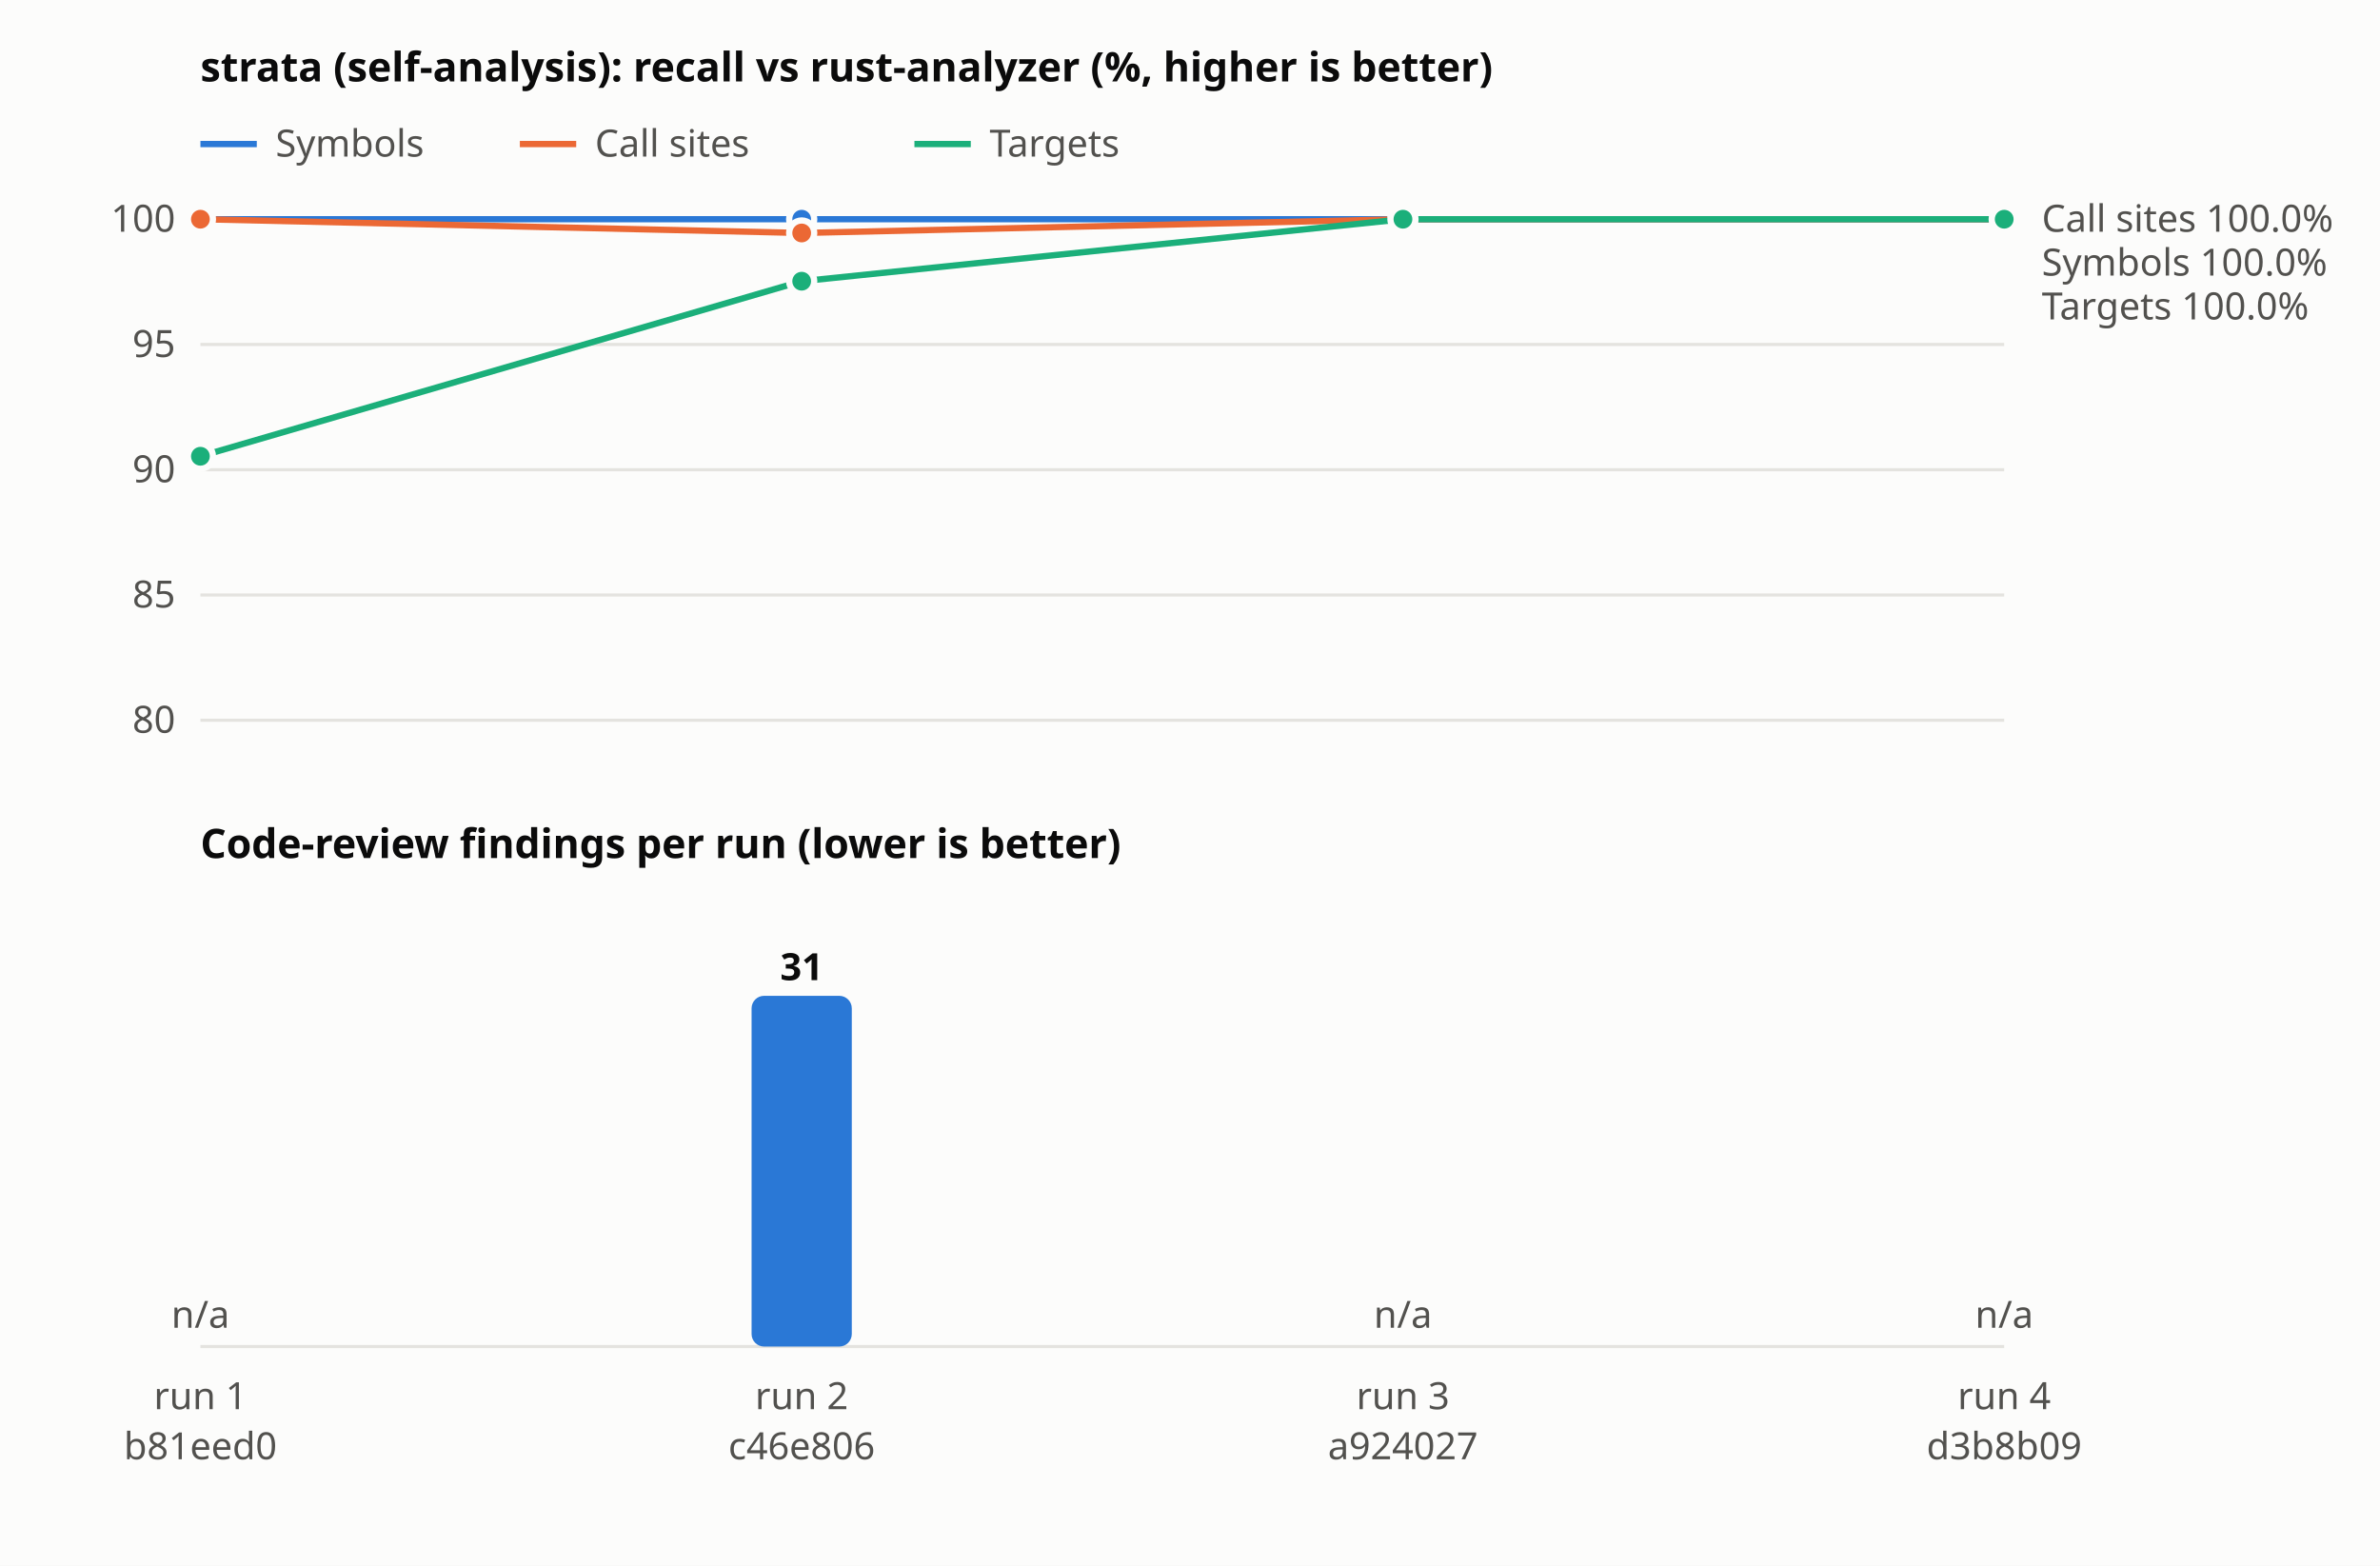
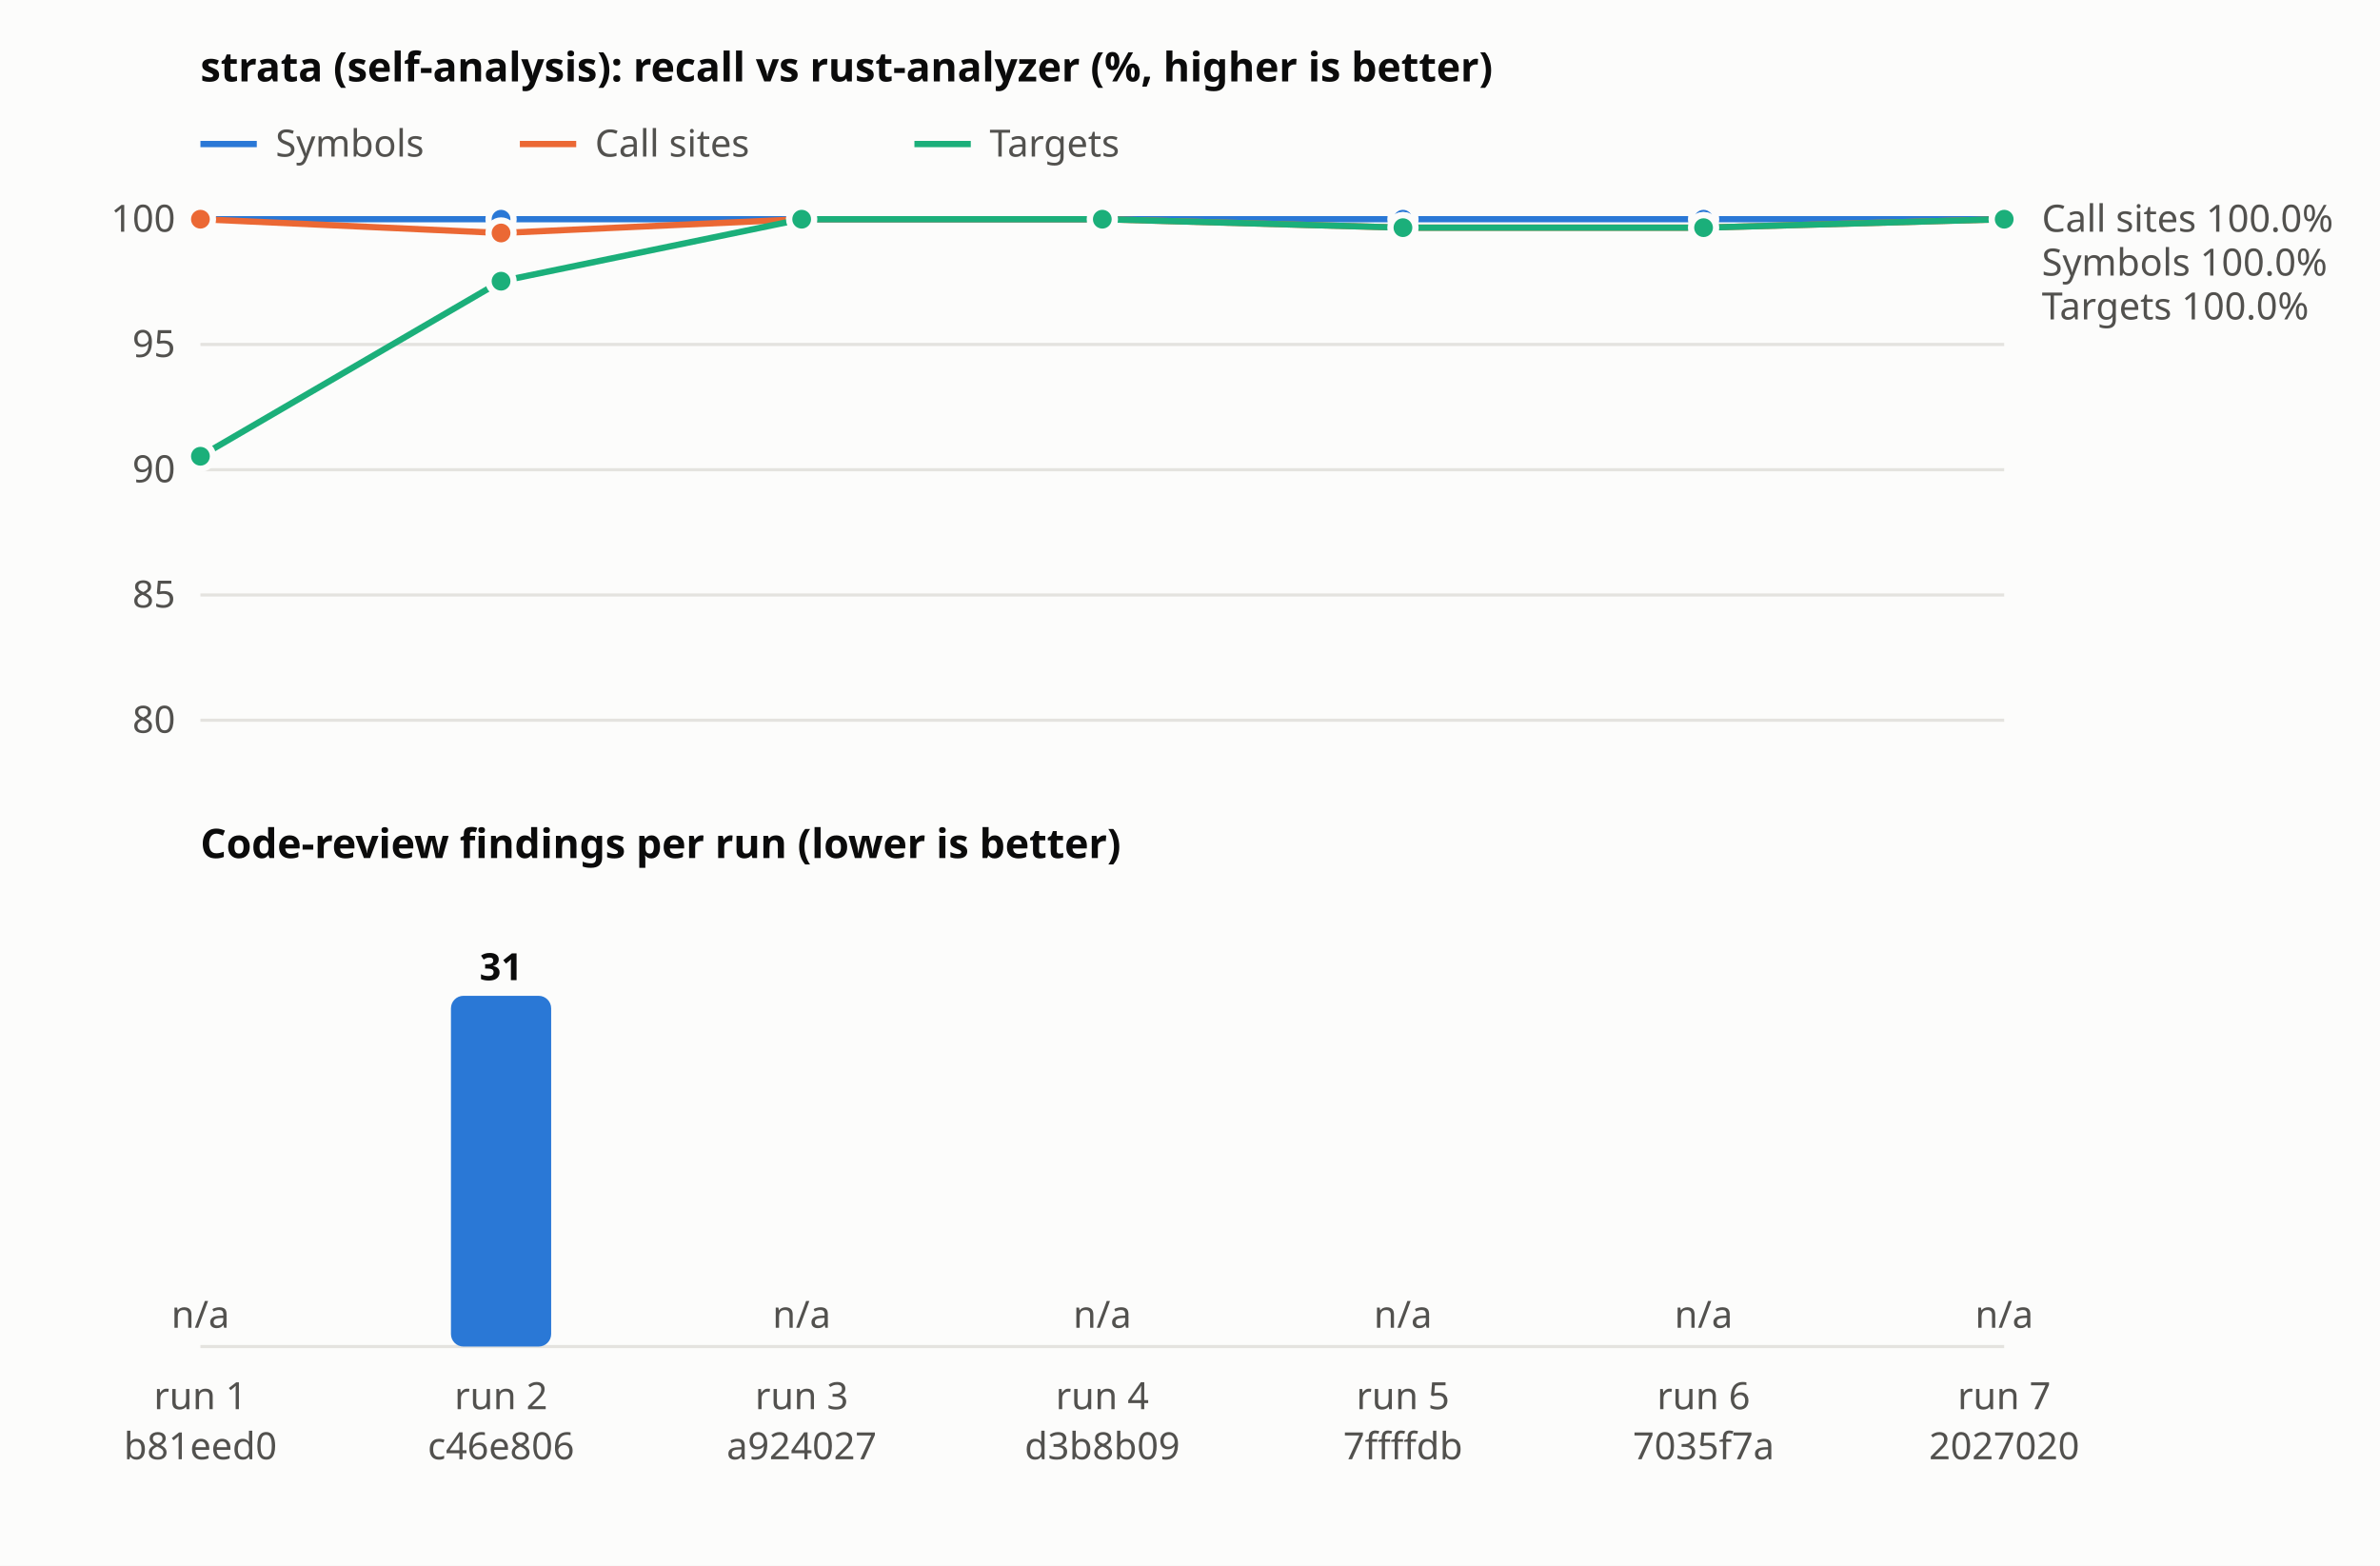
<svg xmlns="http://www.w3.org/2000/svg" viewBox="0 0 760 500" width="760" height="500" role="img" aria-labelledby="t d">
  <style>
.bg{fill:#fcfcfb} text{font:12px system-ui,sans-serif;fill:#52514e} .h{font-weight:600;fill:#0b0b0b;font-size:13px}
.v{fill:#0b0b0b;font-weight:600} .grid{stroke:#e4e3df;stroke-width:1} .ln{fill:none;stroke-width:2;stroke-linejoin:round}
.s1{stroke:#2a78d6} .s2{stroke:#eb6834} .s3{stroke:#1baf7a}
.d1{fill:#2a78d6} .d2{fill:#eb6834} .d3{fill:#1baf7a} .dot{stroke:#fcfcfb;stroke-width:2} .bar{fill:#2a78d6}
@media (prefers-color-scheme:dark){.bg{fill:#1a1a19} text{fill:#c3c2b7} .h,.v{fill:#fff} .grid{stroke:#34332f}
.s1{stroke:#3987e5} .s2{stroke:#d95926} .s3{stroke:#199e70} .d1{fill:#3987e5} .d2{fill:#d95926} .d3{fill:#199e70}
.dot{stroke:#1a1a19} .bar{fill:#3987e5}}
</style>
  <rect class="bg" width="760" height="500" />
  <text class="h" x="64" y="26">strata (self-analysis): recall vs rust-analyzer (%, higher is better)</text>
  <line class="ln s1" x1="64" x2="82" y1="46" y2="46" />
  <text x="88" y="50">Symbols</text>
  <line class="ln s2" x1="166" x2="184" y1="46" y2="46" />
  <text x="190" y="50">Call sites</text>
  <line class="ln s3" x1="292" x2="310" y1="46" y2="46" />
  <text x="316" y="50">Targets</text>
  <line class="grid" x1="64" x2="640" y1="230.0" y2="230.0" />
  <text x="56" y="234.0" text-anchor="end">80</text>
  <line class="grid" x1="64" x2="640" y1="190.0" y2="190.0" />
  <text x="56" y="194.0" text-anchor="end">85</text>
  <line class="grid" x1="64" x2="640" y1="150.0" y2="150.0" />
  <text x="56" y="154.0" text-anchor="end">90</text>
  <line class="grid" x1="64" x2="640" y1="110.0" y2="110.0" />
  <text x="56" y="114.0" text-anchor="end">95</text>
  <line class="grid" x1="64" x2="640" y1="70.0" y2="70.0" />
  <text x="56" y="74.0" text-anchor="end">100</text>
-   <polyline class="ln s1" points="64.0,70.0 256.0,70.0 448.0,70.0 640.0,70.0" />
+   <polyline class="ln s1" points="64.0,70.0 160.0,70.0 256.0,70.0 352.0,70.0 448.0,70.0 544.0,70.0 640.0,70.0" />
  <circle class="dot d1" cx="64.0" cy="70.0" r="4" />
+   <circle class="dot d1" cx="160.0" cy="70.0" r="4" />
  <circle class="dot d1" cx="256.0" cy="70.0" r="4" />
+   <circle class="dot d1" cx="352.0" cy="70.0" r="4" />
  <circle class="dot d1" cx="448.0" cy="70.0" r="4" />
+   <circle class="dot d1" cx="544.0" cy="70.0" r="4" />
  <circle class="dot d1" cx="640.0" cy="70.0" r="4" />
-   <polyline class="ln s2" points="64.0,70.0 256.0,74.4 448.0,70.0 640.0,70.0" />
+   <polyline class="ln s2" points="64.0,70.0 160.0,74.4 256.0,70.0 352.0,70.0 448.0,72.7 544.0,72.7 640.0,70.0" />
  <circle class="dot d2" cx="64.0" cy="70.0" r="4" />
-   <circle class="dot d2" cx="256.0" cy="74.4" r="4" />
-   <circle class="dot d2" cx="448.0" cy="70.0" r="4" />
+   <circle class="dot d2" cx="160.0" cy="74.4" r="4" />
+   <circle class="dot d2" cx="256.0" cy="70.0" r="4" />
+   <circle class="dot d2" cx="352.0" cy="70.0" r="4" />
+   <circle class="dot d2" cx="448.0" cy="72.7" r="4" />
+   <circle class="dot d2" cx="544.0" cy="72.7" r="4" />
  <circle class="dot d2" cx="640.0" cy="70.0" r="4" />
-   <polyline class="ln s3" points="64.0,145.7 256.0,89.8 448.0,70.0 640.0,70.0" />
+   <polyline class="ln s3" points="64.0,145.7 160.0,89.8 256.0,70.0 352.0,70.0 448.0,72.7 544.0,72.7 640.0,70.0" />
  <circle class="dot d3" cx="64.0" cy="145.7" r="4" />
-   <circle class="dot d3" cx="256.0" cy="89.8" r="4" />
-   <circle class="dot d3" cx="448.0" cy="70.0" r="4" />
+   <circle class="dot d3" cx="160.0" cy="89.8" r="4" />
+   <circle class="dot d3" cx="256.0" cy="70.0" r="4" />
+   <circle class="dot d3" cx="352.0" cy="70.0" r="4" />
+   <circle class="dot d3" cx="448.0" cy="72.7" r="4" />
+   <circle class="dot d3" cx="544.0" cy="72.7" r="4" />
  <circle class="dot d3" cx="640.0" cy="70.0" r="4" />
  <text x="652" y="74.0">Call sites 100.0%</text>
  <text x="652" y="88.0">Symbols 100.0%</text>
  <text x="652" y="102.0">Targets 100.0%</text>
  <text class="h" x="64" y="274">Code-review findings per run (lower is better)</text>
  <line class="grid" x1="64" x2="640" y1="430" y2="430" />
  <text x="64.0" y="424" text-anchor="middle">n/a</text>
-   <rect class="bar" x="240.0" y="318.0" width="32" height="112.0" rx="4" />
-   <text class="v" x="256.0" y="313.0" text-anchor="middle">31</text>
+   <rect class="bar" x="144.0" y="318.0" width="32" height="112.0" rx="4" />
+   <text class="v" x="160.0" y="313.0" text-anchor="middle">31</text>
+   <text x="256.0" y="424" text-anchor="middle">n/a</text>
+   <text x="352.0" y="424" text-anchor="middle">n/a</text>
  <text x="448.0" y="424" text-anchor="middle">n/a</text>
+   <text x="544.0" y="424" text-anchor="middle">n/a</text>
  <text x="640.0" y="424" text-anchor="middle">n/a</text>
  <text x="64.0" y="450" text-anchor="middle">run 1</text>
  <text x="64.0" y="466" text-anchor="middle">b81eed0</text>
-   <text x="256.0" y="450" text-anchor="middle">run 2</text>
-   <text x="256.0" y="466" text-anchor="middle">c46e806</text>
-   <text x="448.0" y="450" text-anchor="middle">run 3</text>
-   <text x="448.0" y="466" text-anchor="middle">a924027</text>
-   <text x="640.0" y="450" text-anchor="middle">run 4</text>
-   <text x="640.0" y="466" text-anchor="middle">d3b8b09</text>
+   <text x="160.0" y="450" text-anchor="middle">run 2</text>
+   <text x="160.0" y="466" text-anchor="middle">c46e806</text>
+   <text x="256.0" y="450" text-anchor="middle">run 3</text>
+   <text x="256.0" y="466" text-anchor="middle">a924027</text>
+   <text x="352.0" y="450" text-anchor="middle">run 4</text>
+   <text x="352.0" y="466" text-anchor="middle">d3b8b09</text>
+   <text x="448.0" y="450" text-anchor="middle">run 5</text>
+   <text x="448.0" y="466" text-anchor="middle">7ffffdb</text>
+   <text x="544.0" y="450" text-anchor="middle">run 6</text>
+   <text x="544.0" y="466" text-anchor="middle">7035f7a</text>
+   <text x="640.0" y="450" text-anchor="middle">run 7</text>
+   <text x="640.0" y="466" text-anchor="middle">2027020</text>
</svg>
